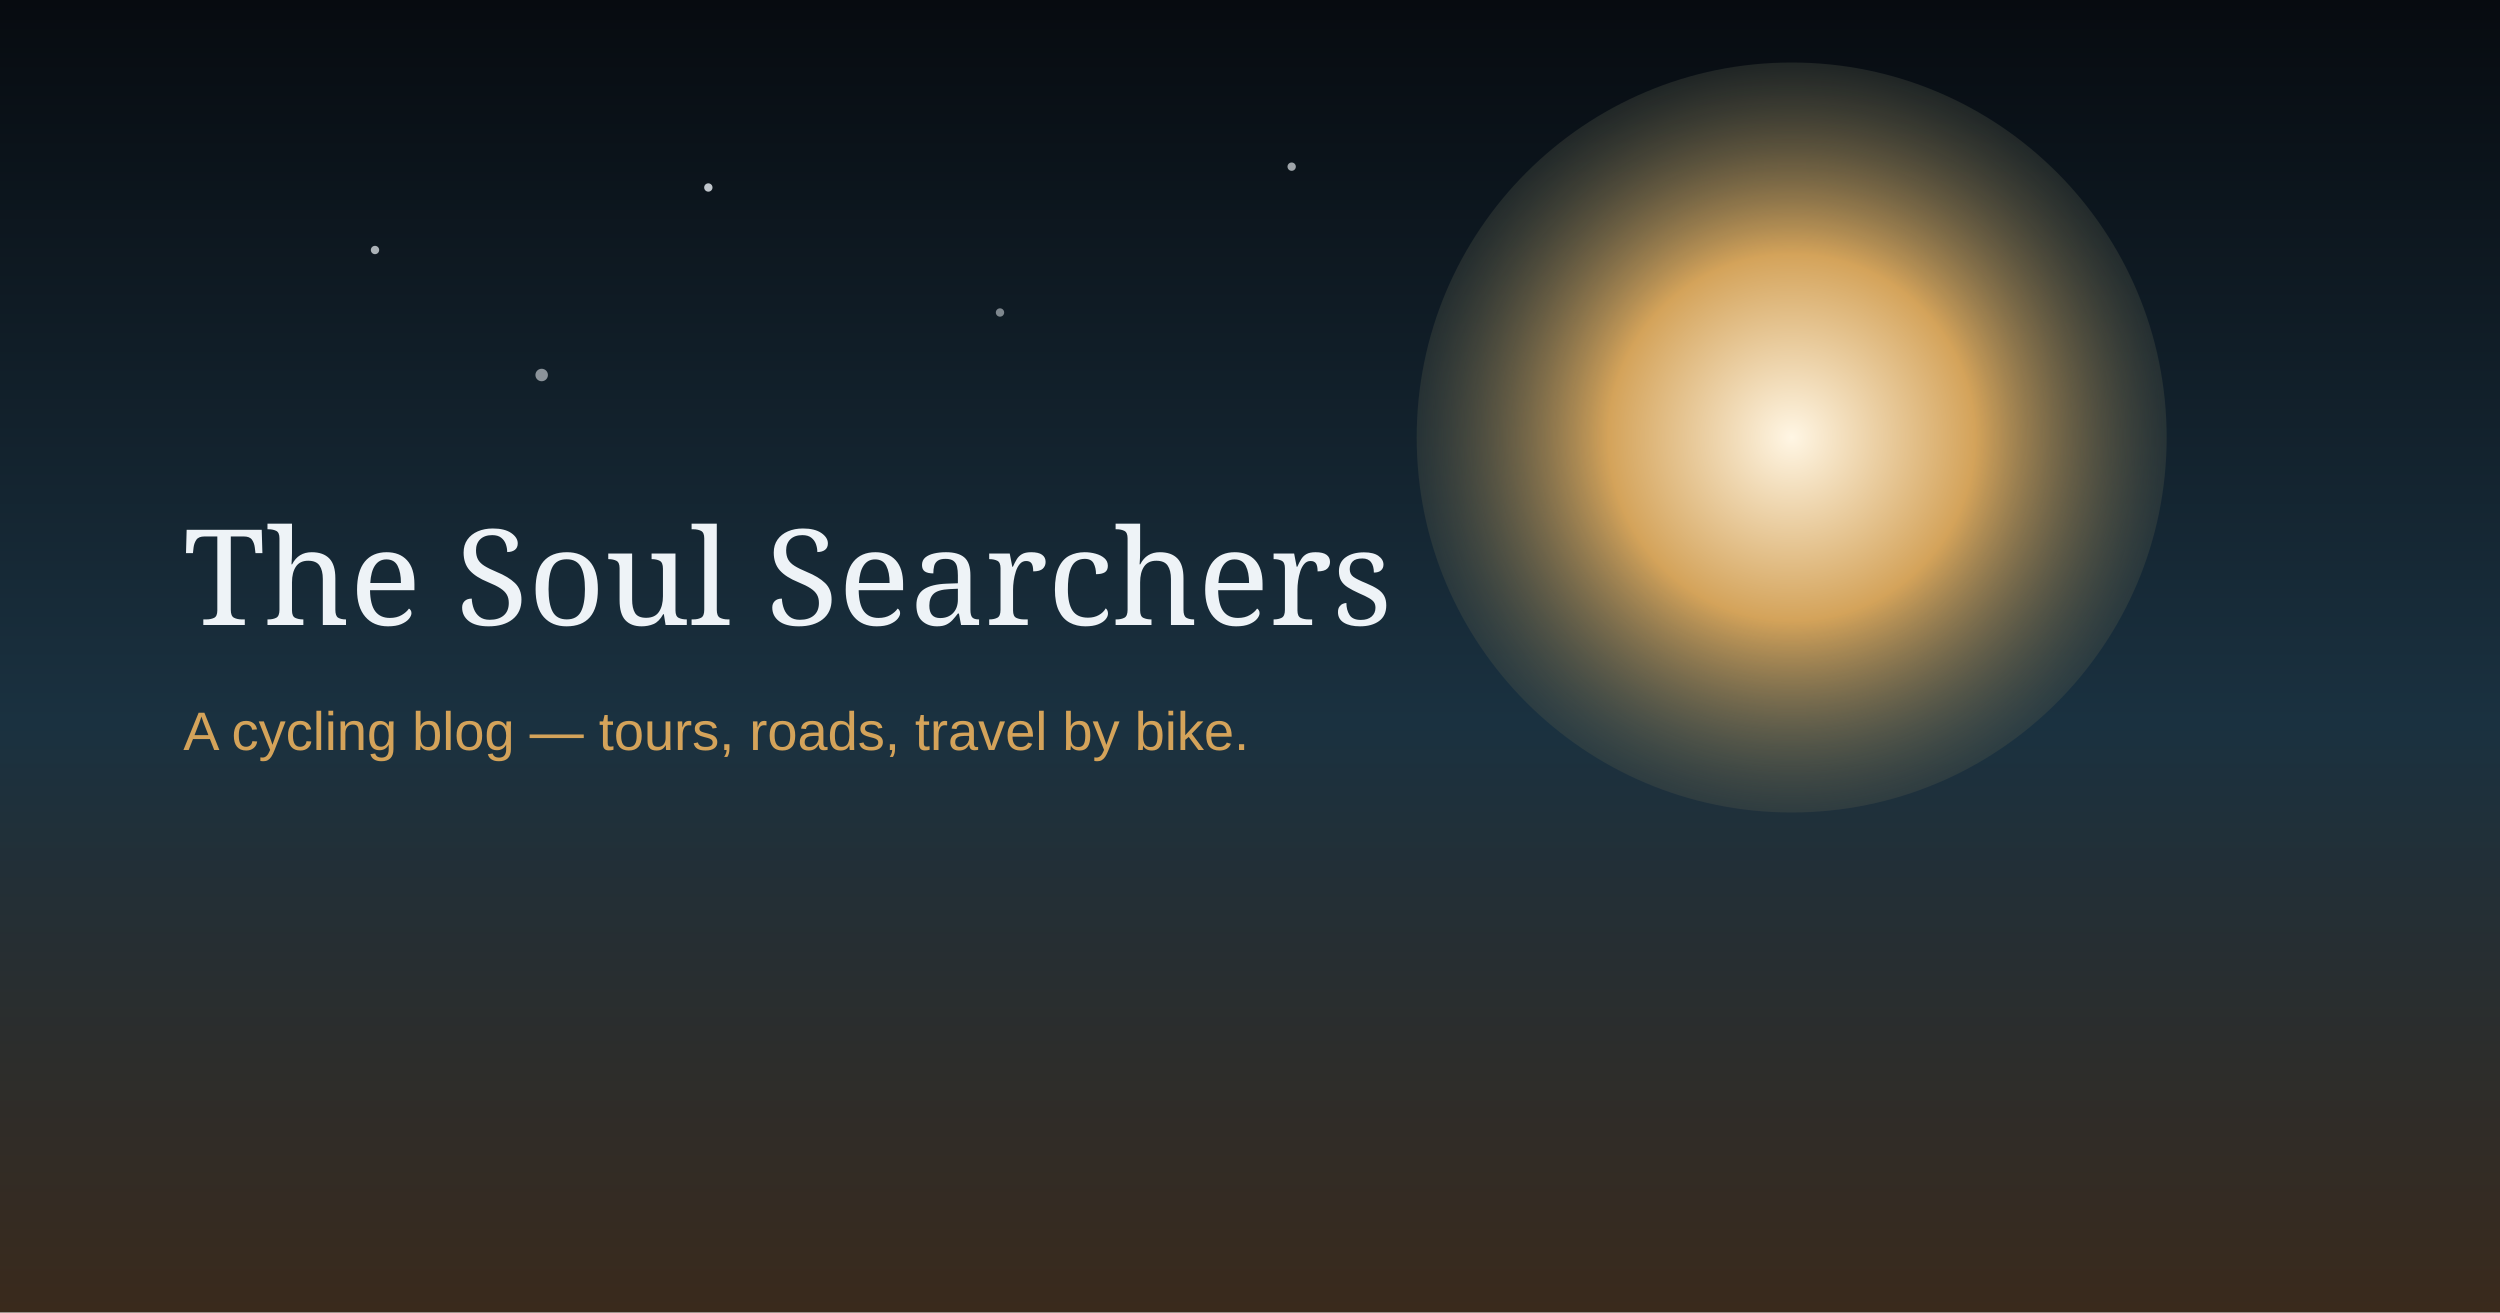
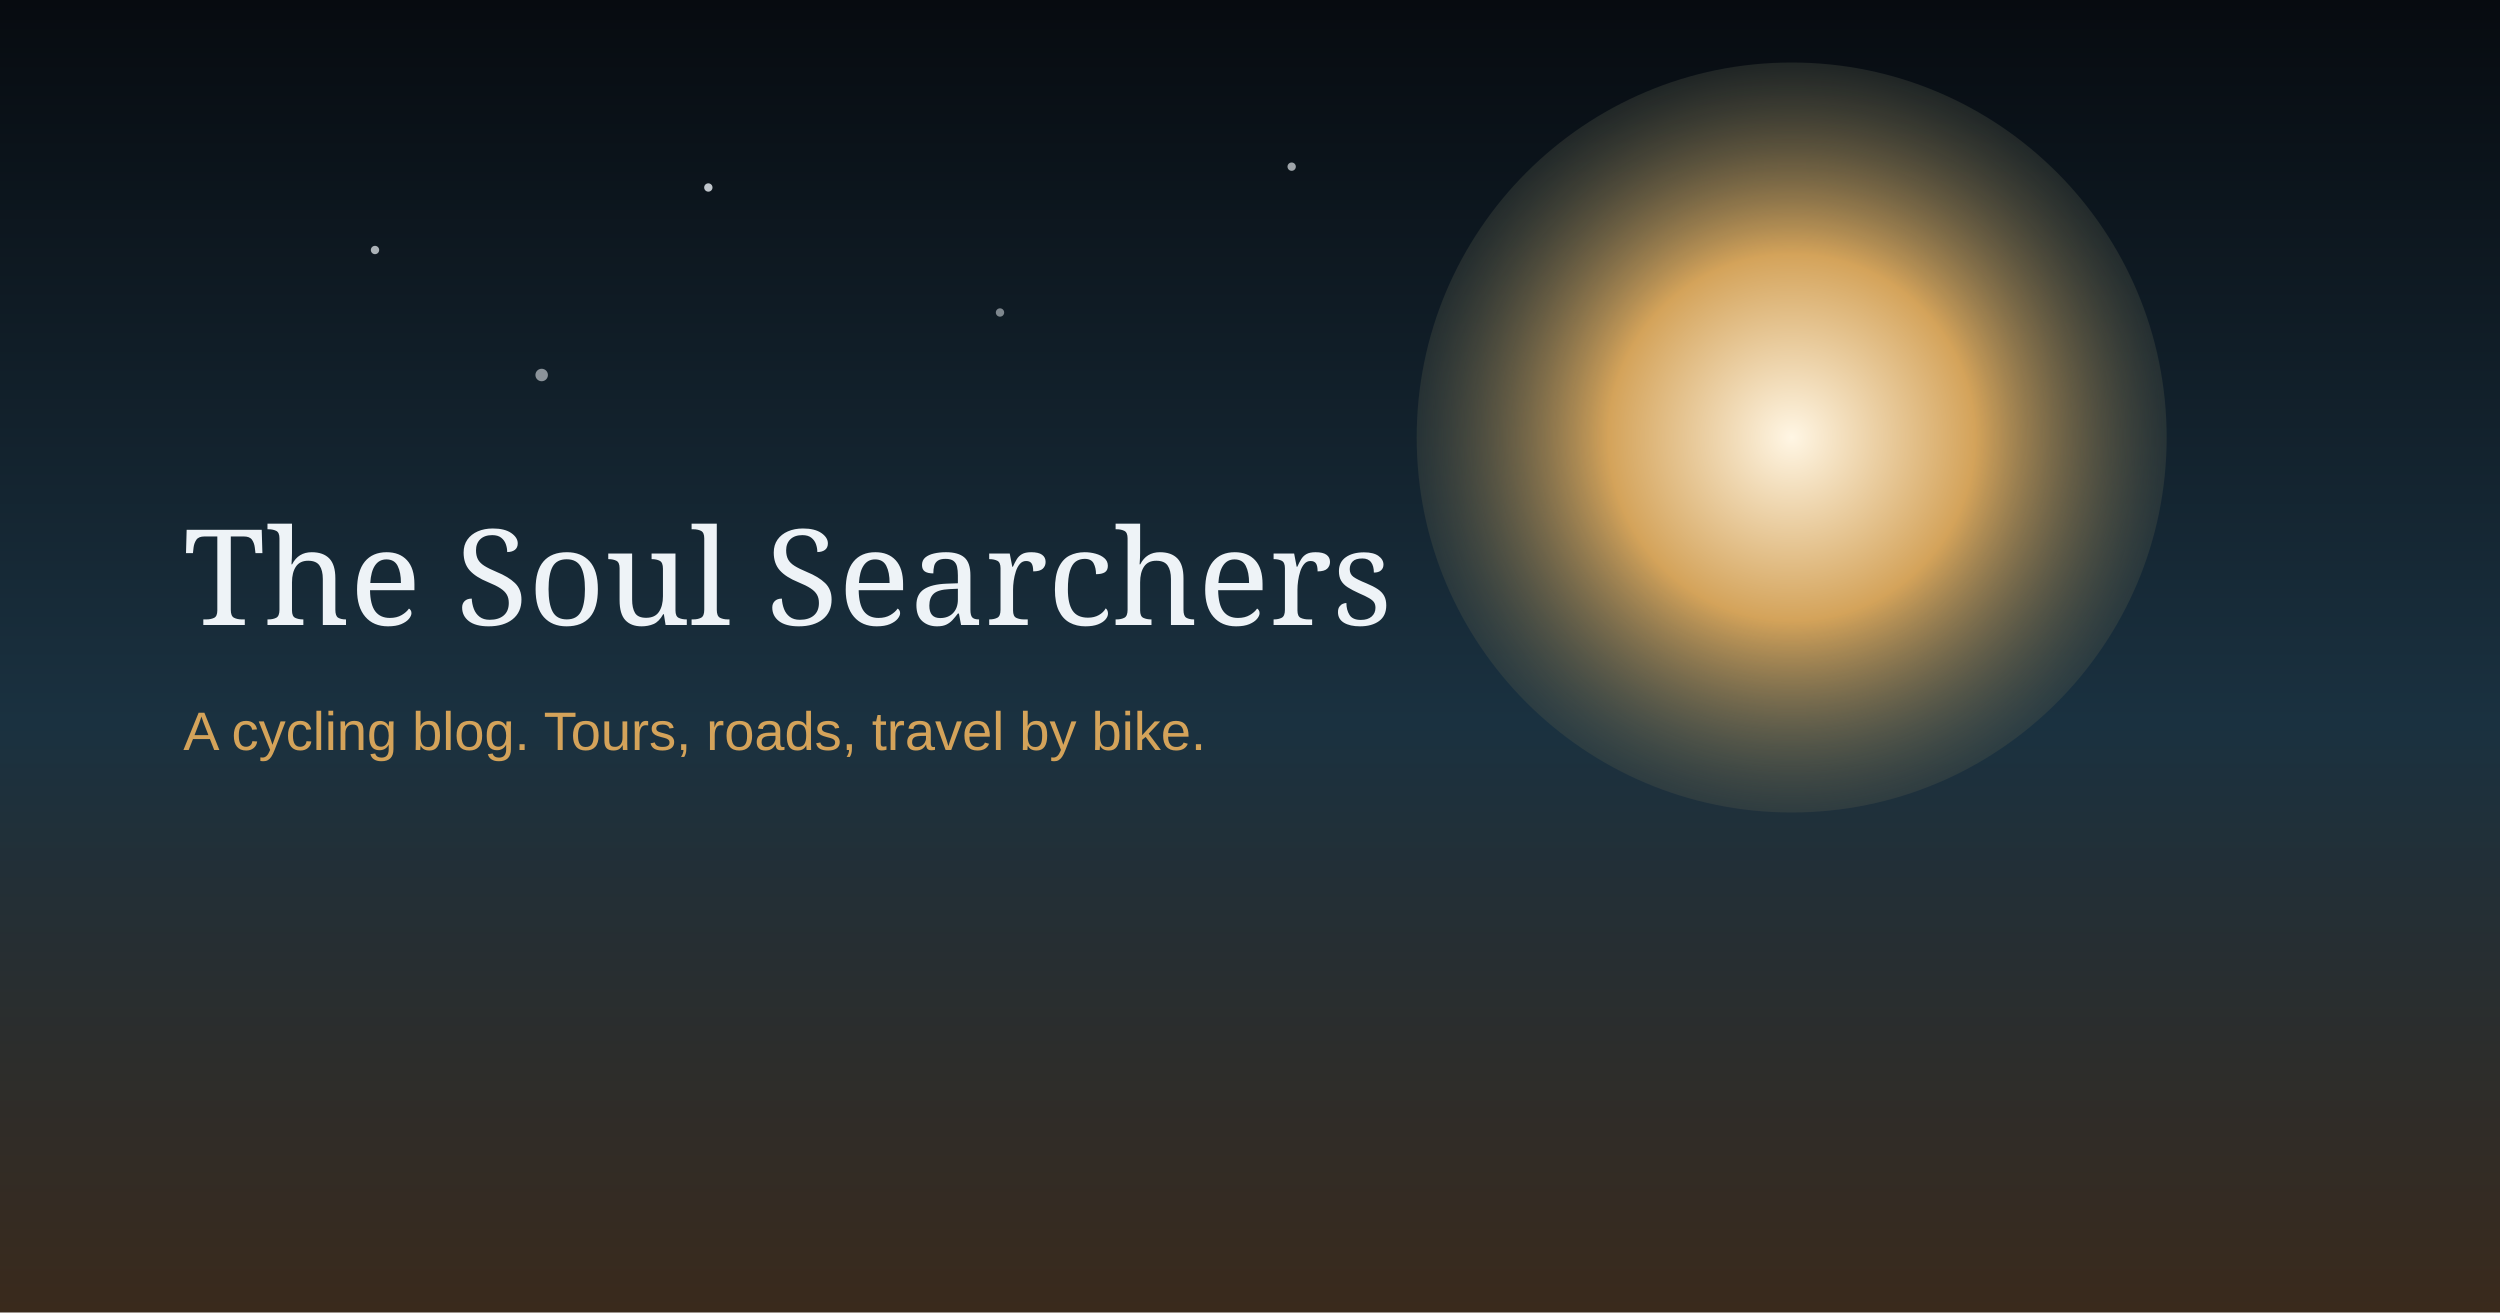
<svg xmlns="http://www.w3.org/2000/svg" width="1200" height="630" viewBox="0 0 1200 630" fill="none">
  <defs>
    <linearGradient id="sky" x1="0" y1="0" x2="0" y2="1">
      <stop offset="0%" stop-color="#070b10" />
      <stop offset="55%" stop-color="#1a3140" />
      <stop offset="100%" stop-color="#3a2a1c" />
    </linearGradient>
    <radialGradient id="sun" cx="0" cy="0" r="1" gradientUnits="userSpaceOnUse" gradientTransform="translate(860 210) rotate(90) scale(220)">
      <stop stop-color="#fff6e4" />
      <stop offset="0.4" stop-color="#d4a35a" />
      <stop offset="1" stop-color="#1e3a45" stop-opacity="0" />
    </radialGradient>
  </defs>
  <rect width="1200" height="630" fill="url(#sky)" />
  <circle cx="860" cy="210" r="180" fill="url(#sun)" />
  <circle cx="180" cy="120" r="2" fill="#eef3f7" opacity="0.7" />
  <circle cx="260" cy="180" r="3" fill="#eef3f7" opacity="0.55" />
  <circle cx="340" cy="90" r="2" fill="#eef3f7" opacity="0.8" />
  <circle cx="480" cy="150" r="2" fill="#eef3f7" opacity="0.5" />
  <circle cx="620" cy="80" r="2" fill="#eef3f7" opacity="0.65" />
  <text x="88" y="300" fill="#eef3f7" font-family="Georgia, serif" font-size="64" font-weight="500">The Soul Searchers</text>
-   <text x="88" y="360" fill="#d4a35a" font-family="Arial, sans-serif" font-size="26">A cycling blog — tours, roads, travel by bike.</text>
+   <text x="88" y="360" fill="#d4a35a" font-family="Arial, sans-serif" font-size="26">A cycling blog. Tours, roads, travel by bike.</text>
</svg>
